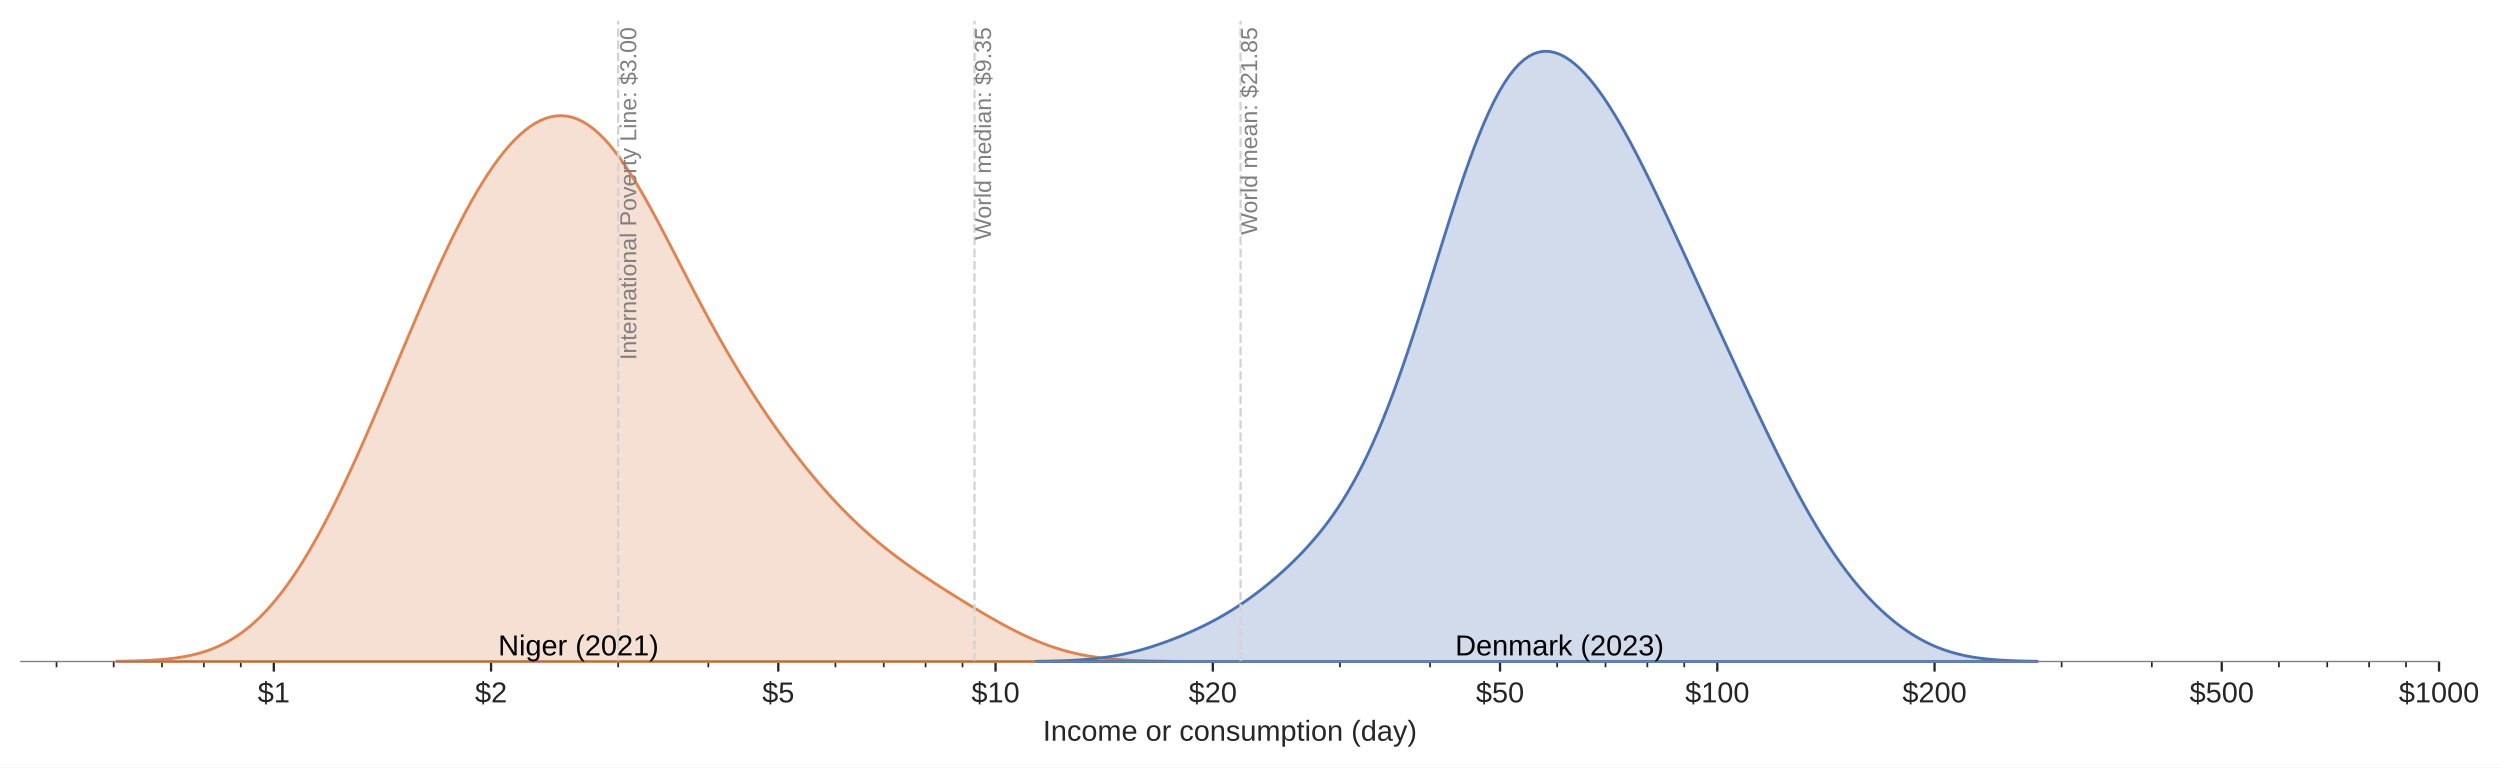
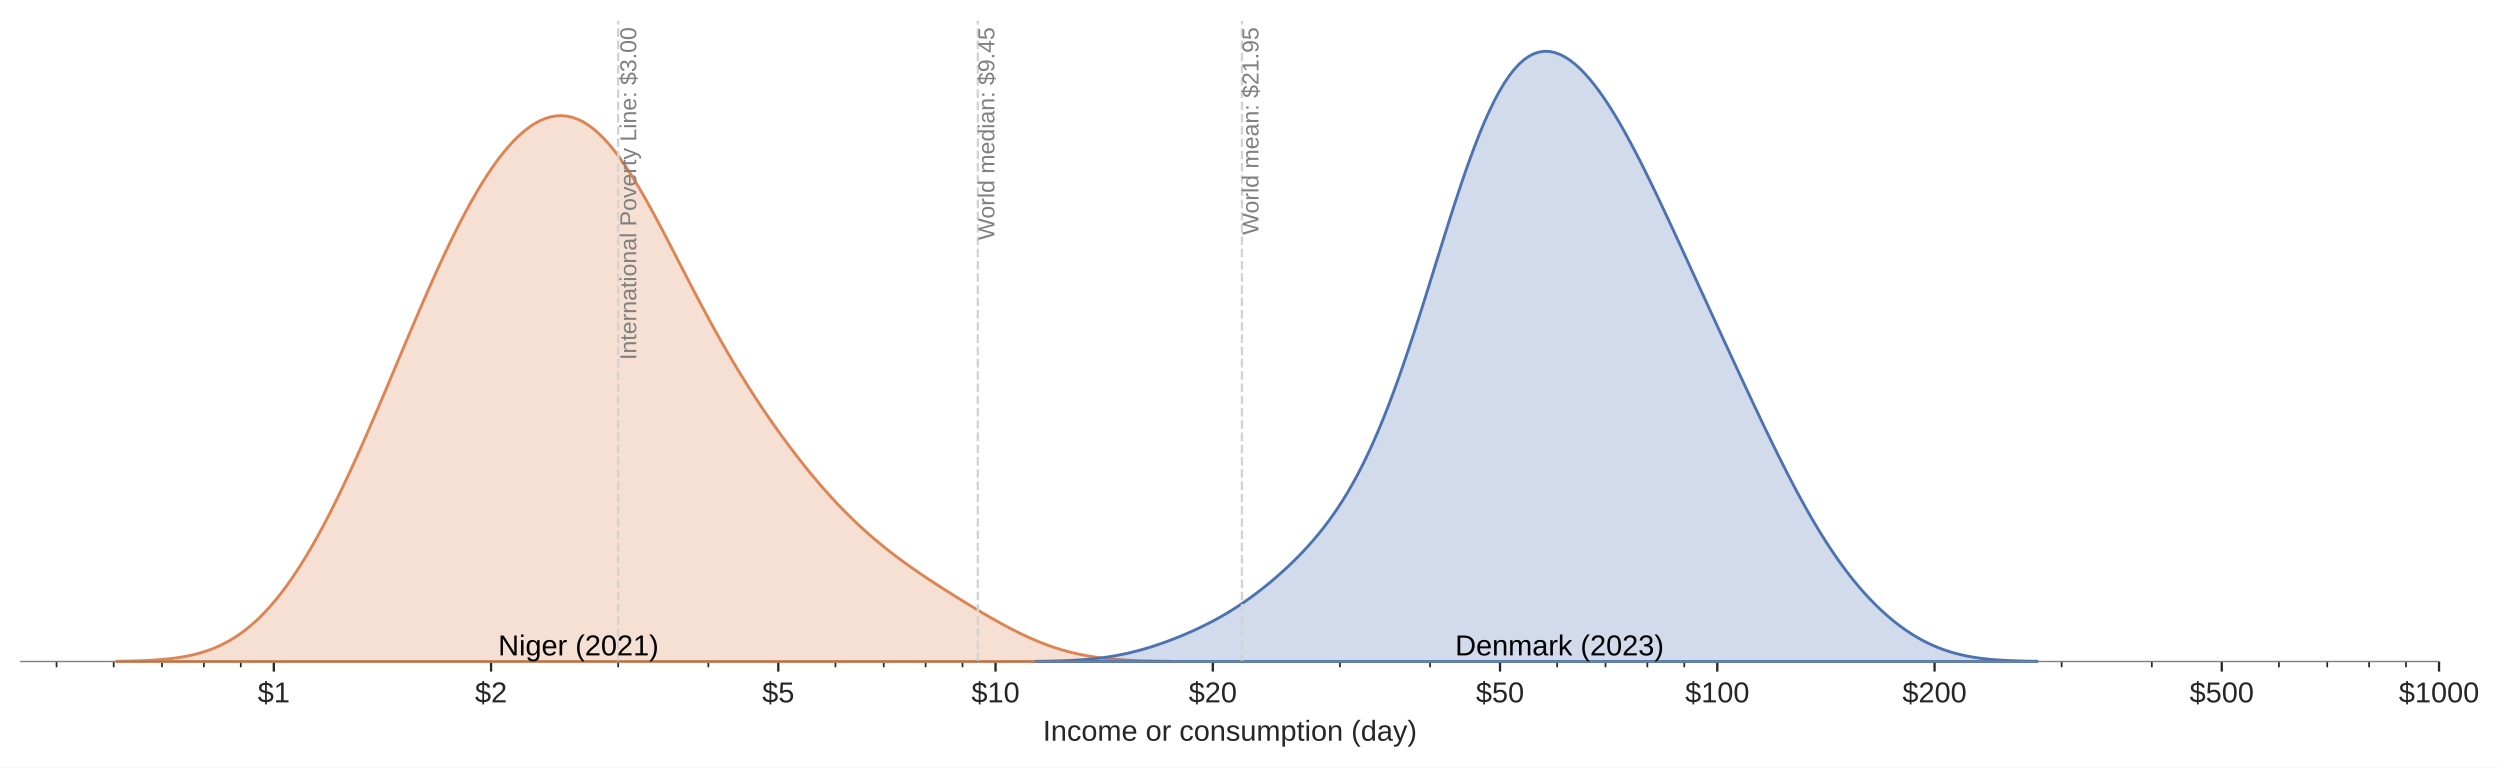
<svg xmlns="http://www.w3.org/2000/svg" xmlns:xlink="http://www.w3.org/1999/xlink" width="865.302pt" height="265.69pt" viewBox="0 0 865.302 265.69" version="1.1">
  <defs>
    <style type="text/css">*{stroke-linejoin: round; stroke-linecap: butt}</style>
  </defs>
  <g id="figure_1">
    <g id="patch_1">
      <path d="M 0 265.69  L 865.302 265.69  L 865.302 0  L 0 0  z " style="fill: #ffffff" />
    </g>
    <g id="axes_1">
      <g id="patch_2">
        <path d="M 7.2 228.96  L 844.2 228.96  L 844.2 7.2  L 7.2 7.2  z " style="fill: #ffffff" />
      </g>
      <g id="matplotlib.axis_1">
        <g id="xtick_1">
          <g id="line2d_1">
            <defs>
-               <path id="md31df41714" d="M 0 0  L 0 3.5  " style="stroke: #262626; stroke-width: 0.8" />
+               <path id="md722154ba5" d="M 0 0  L 0 3.5  " style="stroke: #262626; stroke-width: 0.8" />
            </defs>
            <g>
-               <use xlink:href="#md31df41714" x="94.771" y="228.96" style="fill: #262626; stroke: #262626; stroke-width: 0.8" />
+               <use xlink:href="#md722154ba5" x="94.771" y="228.96" style="fill: #262626; stroke: #262626; stroke-width: 0.8" />
            </g>
          </g>
          <g id="text_1">
            <text style="font-size: 10px; font-family: 'Arial', 'DejaVu Sans', 'Liberation Sans', 'Bitstream Vera Sans', sans-serif; text-anchor: middle; fill: #262626" x="94.771" y="243.118" transform="rotate(-0 94.77072 243.1178)">$1</text>
          </g>
        </g>
        <g id="xtick_2">
          <g id="line2d_2">
            <g>
-               <use xlink:href="#md31df41714" x="169.971" y="228.96" style="fill: #262626; stroke: #262626; stroke-width: 0.8" />
+               <use xlink:href="#md722154ba5" x="169.971" y="228.96" style="fill: #262626; stroke: #262626; stroke-width: 0.8" />
            </g>
          </g>
          <g id="text_2">
            <text style="font-size: 10px; font-family: 'Arial', 'DejaVu Sans', 'Liberation Sans', 'Bitstream Vera Sans', sans-serif; text-anchor: middle; fill: #262626" x="169.971" y="243.118" transform="rotate(-0 169.971 243.1178)">$2</text>
          </g>
        </g>
        <g id="xtick_3">
          <g id="line2d_3">
            <g>
-               <use xlink:href="#md31df41714" x="269.38" y="228.96" style="fill: #262626; stroke: #262626; stroke-width: 0.8" />
+               <use xlink:href="#md722154ba5" x="269.38" y="228.96" style="fill: #262626; stroke: #262626; stroke-width: 0.8" />
            </g>
          </g>
          <g id="text_3">
            <text style="font-size: 10px; font-family: 'Arial', 'DejaVu Sans', 'Liberation Sans', 'Bitstream Vera Sans', sans-serif; text-anchor: middle; fill: #262626" x="269.38" y="243.118" transform="rotate(-0 269.3802 243.1178)">$5</text>
          </g>
        </g>
        <g id="xtick_4">
          <g id="line2d_4">
            <g>
-               <use xlink:href="#md31df41714" x="344.58" y="228.96" style="fill: #262626; stroke: #262626; stroke-width: 0.8" />
+               <use xlink:href="#md722154ba5" x="344.58" y="228.96" style="fill: #262626; stroke: #262626; stroke-width: 0.8" />
            </g>
          </g>
          <g id="text_4">
            <text style="font-size: 10px; font-family: 'Arial', 'DejaVu Sans', 'Liberation Sans', 'Bitstream Vera Sans', sans-serif; text-anchor: middle; fill: #262626" x="344.58" y="243.118" transform="rotate(-0 344.5805 243.1178)">$10</text>
          </g>
        </g>
        <g id="xtick_5">
          <g id="line2d_5">
            <g>
-               <use xlink:href="#md31df41714" x="419.781" y="228.96" style="fill: #262626; stroke: #262626; stroke-width: 0.8" />
+               <use xlink:href="#md722154ba5" x="419.781" y="228.96" style="fill: #262626; stroke: #262626; stroke-width: 0.8" />
            </g>
          </g>
          <g id="text_5">
            <text style="font-size: 10px; font-family: 'Arial', 'DejaVu Sans', 'Liberation Sans', 'Bitstream Vera Sans', sans-serif; text-anchor: middle; fill: #262626" x="419.781" y="243.118" transform="rotate(-0 419.7807 243.1178)">$20</text>
          </g>
        </g>
        <g id="xtick_6">
          <g id="line2d_6">
            <g>
-               <use xlink:href="#md31df41714" x="519.19" y="228.96" style="fill: #262626; stroke: #262626; stroke-width: 0.8" />
+               <use xlink:href="#md722154ba5" x="519.19" y="228.96" style="fill: #262626; stroke: #262626; stroke-width: 0.8" />
            </g>
          </g>
          <g id="text_6">
            <text style="font-size: 10px; font-family: 'Arial', 'DejaVu Sans', 'Liberation Sans', 'Bitstream Vera Sans', sans-serif; text-anchor: middle; fill: #262626" x="519.19" y="243.118" transform="rotate(-0 519.19 243.1178)">$50</text>
          </g>
        </g>
        <g id="xtick_7">
          <g id="line2d_7">
            <g>
-               <use xlink:href="#md31df41714" x="594.39" y="228.96" style="fill: #262626; stroke: #262626; stroke-width: 0.8" />
+               <use xlink:href="#md722154ba5" x="594.39" y="228.96" style="fill: #262626; stroke: #262626; stroke-width: 0.8" />
            </g>
          </g>
          <g id="text_7">
            <text style="font-size: 10px; font-family: 'Arial', 'DejaVu Sans', 'Liberation Sans', 'Bitstream Vera Sans', sans-serif; text-anchor: middle; fill: #262626" x="594.39" y="243.118" transform="rotate(-0 594.3902 243.1178)">$100</text>
          </g>
        </g>
        <g id="xtick_8">
          <g id="line2d_8">
            <g>
-               <use xlink:href="#md31df41714" x="669.59" y="228.96" style="fill: #262626; stroke: #262626; stroke-width: 0.8" />
+               <use xlink:href="#md722154ba5" x="669.59" y="228.96" style="fill: #262626; stroke: #262626; stroke-width: 0.8" />
            </g>
          </g>
          <g id="text_8">
            <text style="font-size: 10px; font-family: 'Arial', 'DejaVu Sans', 'Liberation Sans', 'Bitstream Vera Sans', sans-serif; text-anchor: middle; fill: #262626" x="669.59" y="243.118" transform="rotate(-0 669.5905 243.1178)">$200</text>
          </g>
        </g>
        <g id="xtick_9">
          <g id="line2d_9">
            <g>
-               <use xlink:href="#md31df41714" x="769" y="228.96" style="fill: #262626; stroke: #262626; stroke-width: 0.8" />
+               <use xlink:href="#md722154ba5" x="769" y="228.96" style="fill: #262626; stroke: #262626; stroke-width: 0.8" />
            </g>
          </g>
          <g id="text_9">
            <text style="font-size: 10px; font-family: 'Arial', 'DejaVu Sans', 'Liberation Sans', 'Bitstream Vera Sans', sans-serif; text-anchor: middle; fill: #262626" x="769" y="243.118" transform="rotate(-0 768.9998 243.1178)">$500</text>
          </g>
        </g>
        <g id="xtick_10">
          <g id="line2d_10">
            <g>
-               <use xlink:href="#md31df41714" x="844.2" y="228.96" style="fill: #262626; stroke: #262626; stroke-width: 0.8" />
+               <use xlink:href="#md722154ba5" x="844.2" y="228.96" style="fill: #262626; stroke: #262626; stroke-width: 0.8" />
            </g>
          </g>
          <g id="text_10">
            <text style="font-size: 10px; font-family: 'Arial', 'DejaVu Sans', 'Liberation Sans', 'Bitstream Vera Sans', sans-serif; text-anchor: middle; fill: #262626" x="844.2" y="243.118" transform="rotate(-0 844.2 243.1178)">$1000</text>
          </g>
        </g>
        <g id="xtick_11">
          <g id="line2d_11">
            <defs>
-               <path id="mc5940d73fc" d="M 0 0  L 0 2  " style="stroke: #262626; stroke-width: 0.6" />
+               <path id="m0ecc6357b8" d="M 0 0  L 0 2  " style="stroke: #262626; stroke-width: 0.6" />
            </defs>
            <g>
-               <use xlink:href="#mc5940d73fc" x="19.57" y="228.96" style="fill: #262626; stroke: #262626; stroke-width: 0.6" />
+               <use xlink:href="#m0ecc6357b8" x="19.57" y="228.96" style="fill: #262626; stroke: #262626; stroke-width: 0.6" />
            </g>
          </g>
        </g>
        <g id="xtick_12">
          <g id="line2d_12">
            <g>
-               <use xlink:href="#mc5940d73fc" x="39.351" y="228.96" style="fill: #262626; stroke: #262626; stroke-width: 0.6" />
+               <use xlink:href="#m0ecc6357b8" x="39.351" y="228.96" style="fill: #262626; stroke: #262626; stroke-width: 0.6" />
            </g>
          </g>
        </g>
        <g id="xtick_13">
          <g id="line2d_13">
            <g>
-               <use xlink:href="#mc5940d73fc" x="56.075" y="228.96" style="fill: #262626; stroke: #262626; stroke-width: 0.6" />
+               <use xlink:href="#m0ecc6357b8" x="56.075" y="228.96" style="fill: #262626; stroke: #262626; stroke-width: 0.6" />
            </g>
          </g>
        </g>
        <g id="xtick_14">
          <g id="line2d_14">
            <g>
-               <use xlink:href="#mc5940d73fc" x="70.562" y="228.96" style="fill: #262626; stroke: #262626; stroke-width: 0.6" />
+               <use xlink:href="#m0ecc6357b8" x="70.562" y="228.96" style="fill: #262626; stroke: #262626; stroke-width: 0.6" />
            </g>
          </g>
        </g>
        <g id="xtick_15">
          <g id="line2d_15">
            <g>
-               <use xlink:href="#mc5940d73fc" x="83.34" y="228.96" style="fill: #262626; stroke: #262626; stroke-width: 0.6" />
+               <use xlink:href="#m0ecc6357b8" x="83.34" y="228.96" style="fill: #262626; stroke: #262626; stroke-width: 0.6" />
            </g>
          </g>
        </g>
        <g id="xtick_16">
          <g id="line2d_16">
            <g>
-               <use xlink:href="#mc5940d73fc" x="213.96" y="228.96" style="fill: #262626; stroke: #262626; stroke-width: 0.6" />
+               <use xlink:href="#m0ecc6357b8" x="213.96" y="228.96" style="fill: #262626; stroke: #262626; stroke-width: 0.6" />
            </g>
          </g>
        </g>
        <g id="xtick_17">
          <g id="line2d_17">
            <g>
-               <use xlink:href="#mc5940d73fc" x="245.171" y="228.96" style="fill: #262626; stroke: #262626; stroke-width: 0.6" />
+               <use xlink:href="#m0ecc6357b8" x="245.171" y="228.96" style="fill: #262626; stroke: #262626; stroke-width: 0.6" />
            </g>
          </g>
        </g>
        <g id="xtick_18">
          <g id="line2d_18">
            <g>
-               <use xlink:href="#mc5940d73fc" x="289.16" y="228.96" style="fill: #262626; stroke: #262626; stroke-width: 0.6" />
+               <use xlink:href="#m0ecc6357b8" x="289.16" y="228.96" style="fill: #262626; stroke: #262626; stroke-width: 0.6" />
            </g>
          </g>
        </g>
        <g id="xtick_19">
          <g id="line2d_19">
            <g>
-               <use xlink:href="#mc5940d73fc" x="305.884" y="228.96" style="fill: #262626; stroke: #262626; stroke-width: 0.6" />
+               <use xlink:href="#m0ecc6357b8" x="305.884" y="228.96" style="fill: #262626; stroke: #262626; stroke-width: 0.6" />
            </g>
          </g>
        </g>
        <g id="xtick_20">
          <g id="line2d_20">
            <g>
-               <use xlink:href="#mc5940d73fc" x="320.371" y="228.96" style="fill: #262626; stroke: #262626; stroke-width: 0.6" />
+               <use xlink:href="#m0ecc6357b8" x="320.371" y="228.96" style="fill: #262626; stroke: #262626; stroke-width: 0.6" />
            </g>
          </g>
        </g>
        <g id="xtick_21">
          <g id="line2d_21">
            <g>
-               <use xlink:href="#mc5940d73fc" x="333.15" y="228.96" style="fill: #262626; stroke: #262626; stroke-width: 0.6" />
+               <use xlink:href="#m0ecc6357b8" x="333.15" y="228.96" style="fill: #262626; stroke: #262626; stroke-width: 0.6" />
            </g>
          </g>
        </g>
        <g id="xtick_22">
          <g id="line2d_22">
            <g>
-               <use xlink:href="#mc5940d73fc" x="463.77" y="228.96" style="fill: #262626; stroke: #262626; stroke-width: 0.6" />
+               <use xlink:href="#m0ecc6357b8" x="463.77" y="228.96" style="fill: #262626; stroke: #262626; stroke-width: 0.6" />
            </g>
          </g>
        </g>
        <g id="xtick_23">
          <g id="line2d_23">
            <g>
-               <use xlink:href="#mc5940d73fc" x="494.981" y="228.96" style="fill: #262626; stroke: #262626; stroke-width: 0.6" />
+               <use xlink:href="#m0ecc6357b8" x="494.981" y="228.96" style="fill: #262626; stroke: #262626; stroke-width: 0.6" />
            </g>
          </g>
        </g>
        <g id="xtick_24">
          <g id="line2d_24">
            <g>
-               <use xlink:href="#mc5940d73fc" x="538.97" y="228.96" style="fill: #262626; stroke: #262626; stroke-width: 0.6" />
+               <use xlink:href="#m0ecc6357b8" x="538.97" y="228.96" style="fill: #262626; stroke: #262626; stroke-width: 0.6" />
            </g>
          </g>
        </g>
        <g id="xtick_25">
          <g id="line2d_25">
            <g>
-               <use xlink:href="#mc5940d73fc" x="555.694" y="228.96" style="fill: #262626; stroke: #262626; stroke-width: 0.6" />
+               <use xlink:href="#m0ecc6357b8" x="555.694" y="228.96" style="fill: #262626; stroke: #262626; stroke-width: 0.6" />
            </g>
          </g>
        </g>
        <g id="xtick_26">
          <g id="line2d_26">
            <g>
-               <use xlink:href="#mc5940d73fc" x="570.181" y="228.96" style="fill: #262626; stroke: #262626; stroke-width: 0.6" />
+               <use xlink:href="#m0ecc6357b8" x="570.181" y="228.96" style="fill: #262626; stroke: #262626; stroke-width: 0.6" />
            </g>
          </g>
        </g>
        <g id="xtick_27">
          <g id="line2d_27">
            <g>
-               <use xlink:href="#mc5940d73fc" x="582.96" y="228.96" style="fill: #262626; stroke: #262626; stroke-width: 0.6" />
+               <use xlink:href="#m0ecc6357b8" x="582.96" y="228.96" style="fill: #262626; stroke: #262626; stroke-width: 0.6" />
            </g>
          </g>
        </g>
        <g id="xtick_28">
          <g id="line2d_28">
            <g>
-               <use xlink:href="#mc5940d73fc" x="713.58" y="228.96" style="fill: #262626; stroke: #262626; stroke-width: 0.6" />
+               <use xlink:href="#m0ecc6357b8" x="713.58" y="228.96" style="fill: #262626; stroke: #262626; stroke-width: 0.6" />
            </g>
          </g>
        </g>
        <g id="xtick_29">
          <g id="line2d_29">
            <g>
-               <use xlink:href="#mc5940d73fc" x="744.791" y="228.96" style="fill: #262626; stroke: #262626; stroke-width: 0.6" />
+               <use xlink:href="#m0ecc6357b8" x="744.791" y="228.96" style="fill: #262626; stroke: #262626; stroke-width: 0.6" />
            </g>
          </g>
        </g>
        <g id="xtick_30">
          <g id="line2d_30">
            <g>
-               <use xlink:href="#mc5940d73fc" x="788.78" y="228.96" style="fill: #262626; stroke: #262626; stroke-width: 0.6" />
+               <use xlink:href="#m0ecc6357b8" x="788.78" y="228.96" style="fill: #262626; stroke: #262626; stroke-width: 0.6" />
            </g>
          </g>
        </g>
        <g id="xtick_31">
          <g id="line2d_31">
            <g>
-               <use xlink:href="#mc5940d73fc" x="805.504" y="228.96" style="fill: #262626; stroke: #262626; stroke-width: 0.6" />
+               <use xlink:href="#m0ecc6357b8" x="805.504" y="228.96" style="fill: #262626; stroke: #262626; stroke-width: 0.6" />
            </g>
          </g>
        </g>
        <g id="xtick_32">
          <g id="line2d_32">
            <g>
-               <use xlink:href="#mc5940d73fc" x="819.991" y="228.96" style="fill: #262626; stroke: #262626; stroke-width: 0.6" />
+               <use xlink:href="#m0ecc6357b8" x="819.991" y="228.96" style="fill: #262626; stroke: #262626; stroke-width: 0.6" />
            </g>
          </g>
        </g>
        <g id="xtick_33">
          <g id="line2d_33">
            <g>
-               <use xlink:href="#mc5940d73fc" x="832.769" y="228.96" style="fill: #262626; stroke: #262626; stroke-width: 0.6" />
+               <use xlink:href="#m0ecc6357b8" x="832.769" y="228.96" style="fill: #262626; stroke: #262626; stroke-width: 0.6" />
            </g>
          </g>
        </g>
        <g id="text_11">
          <text style="font-size: 10px; font-family: 'Arial', 'DejaVu Sans', 'Liberation Sans', 'Bitstream Vera Sans', sans-serif; text-anchor: middle; fill: #262626" x="425.7" y="256.385" transform="rotate(-0 425.7 256.385)">Income or consumption (day)</text>
        </g>
      </g>
      <g id="matplotlib.axis_2" />
      <g id="FillBetweenPolyCollection_1">
        <defs>
-           <path id="mda708edd4e" d="M 40.436 -36.812  L 40.436 -36.73  L 42.27 -36.73  L 44.103 -36.73  L 45.936 -36.73  L 47.77 -36.73  L 49.603 -36.73  L 51.437 -36.73  L 53.27 -36.73  L 55.104 -36.73  L 56.937 -36.73  L 58.771 -36.73  L 60.604 -36.73  L 62.438 -36.73  L 64.271 -36.73  L 66.105 -36.73  L 67.938 -36.73  L 69.772 -36.73  L 71.605 -36.73  L 73.439 -36.73  L 75.272 -36.73  L 77.105 -36.73  L 78.939 -36.73  L 80.772 -36.73  L 82.606 -36.73  L 84.439 -36.73  L 86.273 -36.73  L 88.106 -36.73  L 89.94 -36.73  L 91.773 -36.73  L 93.607 -36.73  L 95.44 -36.73  L 97.274 -36.73  L 99.107 -36.73  L 100.941 -36.73  L 102.774 -36.73  L 104.608 -36.73  L 106.441 -36.73  L 108.275 -36.73  L 110.108 -36.73  L 111.941 -36.73  L 113.775 -36.73  L 115.608 -36.73  L 117.442 -36.73  L 119.275 -36.73  L 121.109 -36.73  L 122.942 -36.73  L 124.776 -36.73  L 126.609 -36.73  L 128.443 -36.73  L 130.276 -36.73  L 132.11 -36.73  L 133.943 -36.73  L 135.777 -36.73  L 137.61 -36.73  L 139.444 -36.73  L 141.277 -36.73  L 143.111 -36.73  L 144.944 -36.73  L 146.777 -36.73  L 148.611 -36.73  L 150.444 -36.73  L 152.278 -36.73  L 154.111 -36.73  L 155.945 -36.73  L 157.778 -36.73  L 159.612 -36.73  L 161.445 -36.73  L 163.279 -36.73  L 165.112 -36.73  L 166.946 -36.73  L 168.779 -36.73  L 170.613 -36.73  L 172.446 -36.73  L 174.28 -36.73  L 176.113 -36.73  L 177.947 -36.73  L 179.78 -36.73  L 181.613 -36.73  L 183.447 -36.73  L 185.28 -36.73  L 187.114 -36.73  L 188.947 -36.73  L 190.781 -36.73  L 192.614 -36.73  L 194.448 -36.73  L 196.281 -36.73  L 198.115 -36.73  L 199.948 -36.73  L 201.782 -36.73  L 203.615 -36.73  L 205.449 -36.73  L 207.282 -36.73  L 209.116 -36.73  L 210.949 -36.73  L 212.783 -36.73  L 214.616 -36.73  L 216.449 -36.73  L 218.283 -36.73  L 220.116 -36.73  L 221.95 -36.73  L 223.783 -36.73  L 225.617 -36.73  L 227.45 -36.73  L 229.284 -36.73  L 231.117 -36.73  L 232.951 -36.73  L 234.784 -36.73  L 236.618 -36.73  L 238.451 -36.73  L 240.285 -36.73  L 242.118 -36.73  L 243.952 -36.73  L 245.785 -36.73  L 247.619 -36.73  L 249.452 -36.73  L 251.285 -36.73  L 253.119 -36.73  L 254.952 -36.73  L 256.786 -36.73  L 258.619 -36.73  L 260.453 -36.73  L 262.286 -36.73  L 264.12 -36.73  L 265.953 -36.73  L 267.787 -36.73  L 269.62 -36.73  L 271.454 -36.73  L 273.287 -36.73  L 275.121 -36.73  L 276.954 -36.73  L 278.788 -36.73  L 280.621 -36.73  L 282.454 -36.73  L 284.288 -36.73  L 286.121 -36.73  L 287.955 -36.73  L 289.788 -36.73  L 291.622 -36.73  L 293.455 -36.73  L 295.289 -36.73  L 297.122 -36.73  L 298.956 -36.73  L 300.789 -36.73  L 302.623 -36.73  L 304.456 -36.73  L 306.29 -36.73  L 308.123 -36.73  L 309.957 -36.73  L 311.79 -36.73  L 313.624 -36.73  L 315.457 -36.73  L 317.29 -36.73  L 319.124 -36.73  L 320.957 -36.73  L 322.791 -36.73  L 324.624 -36.73  L 326.458 -36.73  L 328.291 -36.73  L 330.125 -36.73  L 331.958 -36.73  L 333.792 -36.73  L 335.625 -36.73  L 337.459 -36.73  L 339.292 -36.73  L 341.126 -36.73  L 342.959 -36.73  L 344.793 -36.73  L 346.626 -36.73  L 348.46 -36.73  L 350.293 -36.73  L 352.126 -36.73  L 353.96 -36.73  L 355.793 -36.73  L 357.627 -36.73  L 359.46 -36.73  L 361.294 -36.73  L 363.127 -36.73  L 364.961 -36.73  L 366.794 -36.73  L 368.628 -36.73  L 370.461 -36.73  L 372.295 -36.73  L 374.128 -36.73  L 375.962 -36.73  L 377.795 -36.73  L 379.629 -36.73  L 381.462 -36.73  L 383.296 -36.73  L 385.129 -36.73  L 386.962 -36.73  L 388.796 -36.73  L 390.629 -36.73  L 392.463 -36.73  L 394.296 -36.73  L 396.13 -36.73  L 397.963 -36.73  L 399.797 -36.73  L 401.63 -36.73  L 403.464 -36.73  L 405.297 -36.73  L 405.297 -36.794  L 405.297 -36.794  L 403.464 -36.814  L 401.63 -36.839  L 399.797 -36.871  L 397.963 -36.911  L 396.13 -36.96  L 394.296 -37.02  L 392.463 -37.094  L 390.629 -37.183  L 388.796 -37.291  L 386.962 -37.419  L 385.129 -37.57  L 383.296 -37.747  L 381.462 -37.954  L 379.629 -38.192  L 377.795 -38.466  L 375.962 -38.778  L 374.128 -39.13  L 372.295 -39.525  L 370.461 -39.964  L 368.628 -40.451  L 366.794 -40.985  L 364.961 -41.567  L 363.127 -42.198  L 361.294 -42.877  L 359.46 -43.603  L 357.627 -44.375  L 355.793 -45.191  L 353.96 -46.047  L 352.126 -46.942  L 350.293 -47.873  L 348.46 -48.836  L 346.626 -49.828  L 344.793 -50.845  L 342.959 -51.886  L 341.126 -52.946  L 339.292 -54.024  L 337.459 -55.117  L 335.625 -56.224  L 333.792 -57.343  L 331.958 -58.473  L 330.125 -59.615  L 328.291 -60.768  L 326.458 -61.933  L 324.624 -63.111  L 322.791 -64.305  L 320.957 -65.515  L 319.124 -66.745  L 317.29 -67.997  L 315.457 -69.273  L 313.624 -70.577  L 311.79 -71.911  L 309.957 -73.28  L 308.123 -74.686  L 306.29 -76.131  L 304.456 -77.621  L 302.623 -79.156  L 300.789 -80.739  L 298.956 -82.374  L 297.122 -84.061  L 295.289 -85.804  L 293.455 -87.601  L 291.622 -89.456  L 289.788 -91.368  L 287.955 -93.337  L 286.121 -95.364  L 284.288 -97.448  L 282.454 -99.589  L 280.621 -101.785  L 278.788 -104.037  L 276.954 -106.343  L 275.121 -108.704  L 273.287 -111.119  L 271.454 -113.589  L 269.62 -116.113  L 267.787 -118.693  L 265.953 -121.329  L 264.12 -124.023  L 262.286 -126.776  L 260.453 -129.591  L 258.619 -132.468  L 256.786 -135.41  L 254.952 -138.418  L 253.119 -141.492  L 251.285 -144.633  L 249.452 -147.84  L 247.619 -151.112  L 245.785 -154.445  L 243.952 -157.835  L 242.118 -161.277  L 240.285 -164.763  L 238.451 -168.285  L 236.618 -171.832  L 234.784 -175.392  L 232.951 -178.952  L 231.117 -182.497  L 229.284 -186.011  L 227.45 -189.477  L 225.617 -192.877  L 223.783 -196.194  L 221.95 -199.409  L 220.116 -202.504  L 218.283 -205.461  L 216.449 -208.264  L 214.616 -210.896  L 212.783 -213.344  L 210.949 -215.594  L 209.116 -217.634  L 207.282 -219.456  L 205.449 -221.051  L 203.615 -222.414  L 201.782 -223.54  L 199.948 -224.427  L 198.115 -225.074  L 196.281 -225.481  L 194.448 -225.65  L 192.614 -225.584  L 190.781 -225.287  L 188.947 -224.761  L 187.114 -224.013  L 185.28 -223.046  L 183.447 -221.865  L 181.613 -220.475  L 179.78 -218.882  L 177.947 -217.09  L 176.113 -215.104  L 174.28 -212.93  L 172.446 -210.572  L 170.613 -208.036  L 168.779 -205.328  L 166.946 -202.452  L 165.112 -199.417  L 163.279 -196.228  L 161.445 -192.893  L 159.612 -189.419  L 157.778 -185.815  L 155.945 -182.09  L 154.111 -178.254  L 152.278 -174.316  L 150.444 -170.287  L 148.611 -166.177  L 146.777 -161.997  L 144.944 -157.759  L 143.111 -153.474  L 141.277 -149.154  L 139.444 -144.809  L 137.61 -140.452  L 135.777 -136.093  L 133.943 -131.743  L 132.11 -127.413  L 130.276 -123.113  L 128.443 -118.854  L 126.609 -114.644  L 124.776 -110.494  L 122.942 -106.412  L 121.109 -102.406  L 119.275 -98.485  L 117.442 -94.657  L 115.608 -90.928  L 113.775 -87.305  L 111.941 -83.795  L 110.108 -80.404  L 108.275 -77.136  L 106.441 -73.997  L 104.608 -70.991  L 102.774 -68.121  L 100.941 -65.391  L 99.107 -62.803  L 97.274 -60.359  L 95.44 -58.06  L 93.607 -55.906  L 91.773 -53.897  L 89.94 -52.031  L 88.106 -50.307  L 86.273 -48.72  L 84.439 -47.268  L 82.606 -45.946  L 80.772 -44.748  L 78.939 -43.67  L 77.105 -42.705  L 75.272 -41.846  L 73.439 -41.085  L 71.605 -40.417  L 69.772 -39.833  L 67.938 -39.326  L 66.105 -38.888  L 64.271 -38.514  L 62.438 -38.195  L 60.604 -37.925  L 58.771 -37.699  L 56.937 -37.511  L 55.104 -37.355  L 53.27 -37.227  L 51.437 -37.122  L 49.603 -37.037  L 47.77 -36.969  L 45.936 -36.915  L 44.103 -36.872  L 42.27 -36.838  L 40.436 -36.812  z " style="stroke: #dd8452" />
+           <path id="m37d9b2e79d" d="M 40.436 -36.812  L 40.436 -36.73  L 42.27 -36.73  L 44.103 -36.73  L 45.936 -36.73  L 47.77 -36.73  L 49.603 -36.73  L 51.437 -36.73  L 53.27 -36.73  L 55.104 -36.73  L 56.937 -36.73  L 58.771 -36.73  L 60.604 -36.73  L 62.438 -36.73  L 64.271 -36.73  L 66.105 -36.73  L 67.938 -36.73  L 69.772 -36.73  L 71.605 -36.73  L 73.439 -36.73  L 75.272 -36.73  L 77.105 -36.73  L 78.939 -36.73  L 80.772 -36.73  L 82.606 -36.73  L 84.439 -36.73  L 86.273 -36.73  L 88.106 -36.73  L 89.94 -36.73  L 91.773 -36.73  L 93.607 -36.73  L 95.44 -36.73  L 97.274 -36.73  L 99.107 -36.73  L 100.941 -36.73  L 102.774 -36.73  L 104.608 -36.73  L 106.441 -36.73  L 108.275 -36.73  L 110.108 -36.73  L 111.941 -36.73  L 113.775 -36.73  L 115.608 -36.73  L 117.442 -36.73  L 119.275 -36.73  L 121.109 -36.73  L 122.942 -36.73  L 124.776 -36.73  L 126.609 -36.73  L 128.443 -36.73  L 130.276 -36.73  L 132.11 -36.73  L 133.943 -36.73  L 135.777 -36.73  L 137.61 -36.73  L 139.444 -36.73  L 141.277 -36.73  L 143.111 -36.73  L 144.944 -36.73  L 146.777 -36.73  L 148.611 -36.73  L 150.444 -36.73  L 152.278 -36.73  L 154.111 -36.73  L 155.945 -36.73  L 157.778 -36.73  L 159.612 -36.73  L 161.445 -36.73  L 163.279 -36.73  L 165.112 -36.73  L 166.946 -36.73  L 168.779 -36.73  L 170.613 -36.73  L 172.446 -36.73  L 174.28 -36.73  L 176.113 -36.73  L 177.947 -36.73  L 179.78 -36.73  L 181.613 -36.73  L 183.447 -36.73  L 185.28 -36.73  L 187.114 -36.73  L 188.947 -36.73  L 190.781 -36.73  L 192.614 -36.73  L 194.448 -36.73  L 196.281 -36.73  L 198.115 -36.73  L 199.948 -36.73  L 201.782 -36.73  L 203.615 -36.73  L 205.449 -36.73  L 207.282 -36.73  L 209.116 -36.73  L 210.949 -36.73  L 212.783 -36.73  L 214.616 -36.73  L 216.449 -36.73  L 218.283 -36.73  L 220.116 -36.73  L 221.95 -36.73  L 223.783 -36.73  L 225.617 -36.73  L 227.45 -36.73  L 229.284 -36.73  L 231.117 -36.73  L 232.951 -36.73  L 234.784 -36.73  L 236.618 -36.73  L 238.451 -36.73  L 240.285 -36.73  L 242.118 -36.73  L 243.952 -36.73  L 245.785 -36.73  L 247.619 -36.73  L 249.452 -36.73  L 251.285 -36.73  L 253.119 -36.73  L 254.952 -36.73  L 256.786 -36.73  L 258.619 -36.73  L 260.453 -36.73  L 262.286 -36.73  L 264.12 -36.73  L 265.953 -36.73  L 267.787 -36.73  L 269.62 -36.73  L 271.454 -36.73  L 273.287 -36.73  L 275.121 -36.73  L 276.954 -36.73  L 278.788 -36.73  L 280.621 -36.73  L 282.454 -36.73  L 284.288 -36.73  L 286.121 -36.73  L 287.955 -36.73  L 289.788 -36.73  L 291.622 -36.73  L 293.455 -36.73  L 295.289 -36.73  L 297.122 -36.73  L 298.956 -36.73  L 300.789 -36.73  L 302.623 -36.73  L 304.456 -36.73  L 306.29 -36.73  L 308.123 -36.73  L 309.957 -36.73  L 311.79 -36.73  L 313.624 -36.73  L 315.457 -36.73  L 317.29 -36.73  L 319.124 -36.73  L 320.957 -36.73  L 322.791 -36.73  L 324.624 -36.73  L 326.458 -36.73  L 328.291 -36.73  L 330.125 -36.73  L 331.958 -36.73  L 333.792 -36.73  L 335.625 -36.73  L 337.459 -36.73  L 339.292 -36.73  L 341.126 -36.73  L 342.959 -36.73  L 344.793 -36.73  L 346.626 -36.73  L 348.46 -36.73  L 350.293 -36.73  L 352.126 -36.73  L 353.96 -36.73  L 355.793 -36.73  L 357.627 -36.73  L 359.46 -36.73  L 361.294 -36.73  L 363.127 -36.73  L 364.961 -36.73  L 366.794 -36.73  L 368.628 -36.73  L 370.461 -36.73  L 372.295 -36.73  L 374.128 -36.73  L 375.962 -36.73  L 377.795 -36.73  L 379.629 -36.73  L 381.462 -36.73  L 383.296 -36.73  L 385.129 -36.73  L 386.962 -36.73  L 388.796 -36.73  L 390.629 -36.73  L 392.463 -36.73  L 394.296 -36.73  L 396.13 -36.73  L 397.963 -36.73  L 399.797 -36.73  L 401.63 -36.73  L 403.464 -36.73  L 405.297 -36.73  L 405.297 -36.794  L 405.297 -36.794  L 403.464 -36.814  L 401.63 -36.839  L 399.797 -36.871  L 397.963 -36.911  L 396.13 -36.96  L 394.296 -37.02  L 392.463 -37.094  L 390.629 -37.183  L 388.796 -37.291  L 386.962 -37.419  L 385.129 -37.57  L 383.296 -37.747  L 381.462 -37.954  L 379.629 -38.192  L 377.795 -38.466  L 375.962 -38.778  L 374.128 -39.13  L 372.295 -39.525  L 370.461 -39.964  L 368.628 -40.451  L 366.794 -40.985  L 364.961 -41.567  L 363.127 -42.198  L 361.294 -42.877  L 359.46 -43.603  L 357.627 -44.375  L 355.793 -45.191  L 353.96 -46.047  L 352.126 -46.942  L 350.293 -47.873  L 348.46 -48.836  L 346.626 -49.828  L 344.793 -50.845  L 342.959 -51.886  L 341.126 -52.946  L 339.292 -54.024  L 337.459 -55.117  L 335.625 -56.224  L 333.792 -57.343  L 331.958 -58.473  L 330.125 -59.615  L 328.291 -60.768  L 326.458 -61.933  L 324.624 -63.111  L 322.791 -64.305  L 320.957 -65.515  L 319.124 -66.745  L 317.29 -67.997  L 315.457 -69.273  L 313.624 -70.577  L 311.79 -71.911  L 309.957 -73.28  L 308.123 -74.686  L 306.29 -76.131  L 304.456 -77.621  L 302.623 -79.156  L 300.789 -80.739  L 298.956 -82.374  L 297.122 -84.061  L 295.289 -85.804  L 293.455 -87.601  L 291.622 -89.456  L 289.788 -91.368  L 287.955 -93.337  L 286.121 -95.364  L 284.288 -97.448  L 282.454 -99.589  L 280.621 -101.785  L 278.788 -104.037  L 276.954 -106.343  L 275.121 -108.704  L 273.287 -111.119  L 271.454 -113.589  L 269.62 -116.113  L 267.787 -118.693  L 265.953 -121.329  L 264.12 -124.023  L 262.286 -126.776  L 260.453 -129.591  L 258.619 -132.468  L 256.786 -135.41  L 254.952 -138.418  L 253.119 -141.492  L 251.285 -144.633  L 249.452 -147.84  L 247.619 -151.112  L 245.785 -154.445  L 243.952 -157.835  L 242.118 -161.277  L 240.285 -164.763  L 238.451 -168.285  L 236.618 -171.832  L 234.784 -175.392  L 232.951 -178.952  L 231.117 -182.497  L 229.284 -186.011  L 227.45 -189.477  L 225.617 -192.877  L 223.783 -196.194  L 221.95 -199.409  L 220.116 -202.504  L 218.283 -205.461  L 216.449 -208.264  L 214.616 -210.896  L 212.783 -213.344  L 210.949 -215.594  L 209.116 -217.634  L 207.282 -219.456  L 205.449 -221.051  L 203.615 -222.414  L 201.782 -223.54  L 199.948 -224.427  L 198.115 -225.074  L 196.281 -225.481  L 194.448 -225.65  L 192.614 -225.584  L 190.781 -225.287  L 188.947 -224.761  L 187.114 -224.013  L 185.28 -223.046  L 183.447 -221.865  L 181.613 -220.475  L 179.78 -218.882  L 177.947 -217.09  L 176.113 -215.104  L 174.28 -212.93  L 172.446 -210.572  L 170.613 -208.036  L 168.779 -205.328  L 166.946 -202.452  L 165.112 -199.417  L 163.279 -196.228  L 161.445 -192.893  L 159.612 -189.419  L 157.778 -185.815  L 155.945 -182.09  L 154.111 -178.254  L 152.278 -174.316  L 150.444 -170.287  L 148.611 -166.177  L 146.777 -161.997  L 144.944 -157.759  L 143.111 -153.474  L 141.277 -149.154  L 139.444 -144.809  L 137.61 -140.452  L 135.777 -136.093  L 133.943 -131.743  L 132.11 -127.413  L 130.276 -123.113  L 128.443 -118.854  L 126.609 -114.644  L 124.776 -110.494  L 122.942 -106.412  L 121.109 -102.406  L 119.275 -98.485  L 117.442 -94.657  L 115.608 -90.928  L 113.775 -87.305  L 111.941 -83.795  L 110.108 -80.404  L 108.275 -77.136  L 106.441 -73.997  L 104.608 -70.991  L 102.774 -68.121  L 100.941 -65.391  L 99.107 -62.803  L 97.274 -60.359  L 95.44 -58.06  L 93.607 -55.906  L 91.773 -53.897  L 89.94 -52.031  L 88.106 -50.307  L 86.273 -48.72  L 84.439 -47.268  L 82.606 -45.946  L 80.772 -44.748  L 78.939 -43.67  L 77.105 -42.705  L 75.272 -41.846  L 73.439 -41.085  L 71.605 -40.417  L 69.772 -39.833  L 67.938 -39.326  L 66.105 -38.888  L 64.271 -38.514  L 62.438 -38.195  L 60.604 -37.925  L 58.771 -37.699  L 56.937 -37.511  L 55.104 -37.355  L 53.27 -37.227  L 51.437 -37.122  L 49.603 -37.037  L 47.77 -36.969  L 45.936 -36.915  L 44.103 -36.872  L 42.27 -36.838  L 40.436 -36.812  z " style="stroke: #dd8452" />
        </defs>
        <g>
-           <use xlink:href="#mda708edd4e" x="0" y="265.69" style="fill: #dd8452; fill-opacity: 0.25; stroke: #dd8452" />
+           <use xlink:href="#m37d9b2e79d" x="0" y="265.69" style="fill: #dd8452; fill-opacity: 0.25; stroke: #dd8452" />
        </g>
      </g>
      <g id="FillBetweenPolyCollection_2">
        <defs>
-           <path id="m3f2569468f" d="M 358.646 -36.794  L 358.646 -36.73  L 360.388 -36.73  L 362.129 -36.73  L 363.87 -36.73  L 365.611 -36.73  L 367.353 -36.73  L 369.094 -36.73  L 370.835 -36.73  L 372.576 -36.73  L 374.318 -36.73  L 376.059 -36.73  L 377.8 -36.73  L 379.541 -36.73  L 381.283 -36.73  L 383.024 -36.73  L 384.765 -36.73  L 386.506 -36.73  L 388.248 -36.73  L 389.989 -36.73  L 391.73 -36.73  L 393.471 -36.73  L 395.213 -36.73  L 396.954 -36.73  L 398.695 -36.73  L 400.436 -36.73  L 402.178 -36.73  L 403.919 -36.73  L 405.66 -36.73  L 407.401 -36.73  L 409.143 -36.73  L 410.884 -36.73  L 412.625 -36.73  L 414.367 -36.73  L 416.108 -36.73  L 417.849 -36.73  L 419.59 -36.73  L 421.332 -36.73  L 423.073 -36.73  L 424.814 -36.73  L 426.555 -36.73  L 428.297 -36.73  L 430.038 -36.73  L 431.779 -36.73  L 433.52 -36.73  L 435.262 -36.73  L 437.003 -36.73  L 438.744 -36.73  L 440.485 -36.73  L 442.227 -36.73  L 443.968 -36.73  L 445.709 -36.73  L 447.45 -36.73  L 449.192 -36.73  L 450.933 -36.73  L 452.674 -36.73  L 454.415 -36.73  L 456.157 -36.73  L 457.898 -36.73  L 459.639 -36.73  L 461.381 -36.73  L 463.122 -36.73  L 464.863 -36.73  L 466.604 -36.73  L 468.346 -36.73  L 470.087 -36.73  L 471.828 -36.73  L 473.569 -36.73  L 475.311 -36.73  L 477.052 -36.73  L 478.793 -36.73  L 480.534 -36.73  L 482.276 -36.73  L 484.017 -36.73  L 485.758 -36.73  L 487.499 -36.73  L 489.241 -36.73  L 490.982 -36.73  L 492.723 -36.73  L 494.464 -36.73  L 496.206 -36.73  L 497.947 -36.73  L 499.688 -36.73  L 501.429 -36.73  L 503.171 -36.73  L 504.912 -36.73  L 506.653 -36.73  L 508.395 -36.73  L 510.136 -36.73  L 511.877 -36.73  L 513.618 -36.73  L 515.36 -36.73  L 517.101 -36.73  L 518.842 -36.73  L 520.583 -36.73  L 522.325 -36.73  L 524.066 -36.73  L 525.807 -36.73  L 527.548 -36.73  L 529.29 -36.73  L 531.031 -36.73  L 532.772 -36.73  L 534.513 -36.73  L 536.255 -36.73  L 537.996 -36.73  L 539.737 -36.73  L 541.478 -36.73  L 543.22 -36.73  L 544.961 -36.73  L 546.702 -36.73  L 548.443 -36.73  L 550.185 -36.73  L 551.926 -36.73  L 553.667 -36.73  L 555.408 -36.73  L 557.15 -36.73  L 558.891 -36.73  L 560.632 -36.73  L 562.374 -36.73  L 564.115 -36.73  L 565.856 -36.73  L 567.597 -36.73  L 569.339 -36.73  L 571.08 -36.73  L 572.821 -36.73  L 574.562 -36.73  L 576.304 -36.73  L 578.045 -36.73  L 579.786 -36.73  L 581.527 -36.73  L 583.269 -36.73  L 585.01 -36.73  L 586.751 -36.73  L 588.492 -36.73  L 590.234 -36.73  L 591.975 -36.73  L 593.716 -36.73  L 595.457 -36.73  L 597.199 -36.73  L 598.94 -36.73  L 600.681 -36.73  L 602.422 -36.73  L 604.164 -36.73  L 605.905 -36.73  L 607.646 -36.73  L 609.388 -36.73  L 611.129 -36.73  L 612.87 -36.73  L 614.611 -36.73  L 616.353 -36.73  L 618.094 -36.73  L 619.835 -36.73  L 621.576 -36.73  L 623.318 -36.73  L 625.059 -36.73  L 626.8 -36.73  L 628.541 -36.73  L 630.283 -36.73  L 632.024 -36.73  L 633.765 -36.73  L 635.506 -36.73  L 637.248 -36.73  L 638.989 -36.73  L 640.73 -36.73  L 642.471 -36.73  L 644.213 -36.73  L 645.954 -36.73  L 647.695 -36.73  L 649.436 -36.73  L 651.178 -36.73  L 652.919 -36.73  L 654.66 -36.73  L 656.401 -36.73  L 658.143 -36.73  L 659.884 -36.73  L 661.625 -36.73  L 663.367 -36.73  L 665.108 -36.73  L 666.849 -36.73  L 668.59 -36.73  L 670.332 -36.73  L 672.073 -36.73  L 673.814 -36.73  L 675.555 -36.73  L 677.297 -36.73  L 679.038 -36.73  L 680.779 -36.73  L 682.52 -36.73  L 684.262 -36.73  L 686.003 -36.73  L 687.744 -36.73  L 689.485 -36.73  L 691.227 -36.73  L 692.968 -36.73  L 694.709 -36.73  L 696.45 -36.73  L 698.192 -36.73  L 699.933 -36.73  L 701.674 -36.73  L 703.415 -36.73  L 705.157 -36.73  L 705.157 -36.801  L 705.157 -36.801  L 703.415 -36.824  L 701.674 -36.854  L 699.933 -36.893  L 698.192 -36.942  L 696.45 -37.004  L 694.709 -37.08  L 692.968 -37.174  L 691.227 -37.289  L 689.485 -37.429  L 687.744 -37.596  L 686.003 -37.796  L 684.262 -38.031  L 682.52 -38.308  L 680.779 -38.629  L 679.038 -39  L 677.297 -39.425  L 675.555 -39.907  L 673.814 -40.452  L 672.073 -41.062  L 670.332 -41.742  L 668.59 -42.494  L 666.849 -43.32  L 665.108 -44.224  L 663.367 -45.207  L 661.625 -46.27  L 659.884 -47.417  L 658.143 -48.646  L 656.401 -49.961  L 654.66 -51.362  L 652.919 -52.851  L 651.178 -54.429  L 649.436 -56.097  L 647.695 -57.858  L 645.954 -59.713  L 644.213 -61.665  L 642.471 -63.715  L 640.73 -65.865  L 638.989 -68.117  L 637.248 -70.472  L 635.506 -72.931  L 633.765 -75.494  L 632.024 -78.162  L 630.283 -80.931  L 628.541 -83.802  L 626.8 -86.769  L 625.059 -89.831  L 623.318 -92.982  L 621.576 -96.216  L 619.835 -99.529  L 618.094 -102.913  L 616.353 -106.361  L 614.611 -109.867  L 612.87 -113.424  L 611.129 -117.025  L 609.388 -120.663  L 607.646 -124.332  L 605.905 -128.028  L 604.164 -131.745  L 602.422 -135.48  L 600.681 -139.229  L 598.94 -142.989  L 597.199 -146.759  L 595.457 -150.536  L 593.716 -154.32  L 591.975 -158.11  L 590.234 -161.904  L 588.492 -165.701  L 586.751 -169.5  L 585.01 -173.297  L 583.269 -177.091  L 581.527 -180.877  L 579.786 -184.65  L 578.045 -188.405  L 576.304 -192.135  L 574.562 -195.831  L 572.821 -199.485  L 571.08 -203.087  L 569.339 -206.627  L 567.597 -210.095  L 565.856 -213.479  L 564.115 -216.768  L 562.374 -219.95  L 560.632 -223.016  L 558.891 -225.953  L 557.15 -228.753  L 555.408 -231.404  L 553.667 -233.896  L 551.926 -236.22  L 550.185 -238.367  L 548.443 -240.326  L 546.702 -242.087  L 544.961 -243.64  L 543.22 -244.974  L 541.478 -246.077  L 539.737 -246.937  L 537.996 -247.541  L 536.255 -247.877  L 534.513 -247.93  L 532.772 -247.687  L 531.031 -247.136  L 529.29 -246.264  L 527.548 -245.061  L 525.807 -243.519  L 524.066 -241.63  L 522.325 -239.391  L 520.583 -236.802  L 518.842 -233.866  L 517.101 -230.589  L 515.36 -226.983  L 513.618 -223.061  L 511.877 -218.843  L 510.136 -214.349  L 508.395 -209.606  L 506.653 -204.642  L 504.912 -199.487  L 503.171 -194.173  L 501.429 -188.735  L 499.688 -183.206  L 497.947 -177.62  L 496.206 -172.012  L 494.464 -166.414  L 492.723 -160.858  L 490.982 -155.371  L 489.241 -149.982  L 487.499 -144.714  L 485.758 -139.588  L 484.017 -134.621  L 482.276 -129.83  L 480.534 -125.225  L 478.793 -120.815  L 477.052 -116.606  L 475.311 -112.601  L 473.569 -108.798  L 471.828 -105.197  L 470.087 -101.793  L 468.346 -98.578  L 466.604 -95.546  L 464.863 -92.686  L 463.122 -89.988  L 461.381 -87.442  L 459.639 -85.034  L 457.898 -82.755  L 456.157 -80.593  L 454.415 -78.536  L 452.674 -76.574  L 450.933 -74.698  L 449.192 -72.9  L 447.45 -71.171  L 445.709 -69.506  L 443.968 -67.9  L 442.227 -66.349  L 440.485 -64.85  L 438.744 -63.401  L 437.003 -62.001  L 435.262 -60.65  L 433.52 -59.347  L 431.779 -58.092  L 430.038 -56.885  L 428.297 -55.726  L 426.555 -54.613  L 424.814 -53.547  L 423.073 -52.525  L 421.332 -51.546  L 419.59 -50.609  L 417.849 -49.709  L 416.108 -48.847  L 414.367 -48.018  L 412.625 -47.222  L 410.884 -46.456  L 409.143 -45.718  L 407.401 -45.009  L 405.66 -44.327  L 403.919 -43.673  L 402.178 -43.047  L 400.436 -42.449  L 398.695 -41.881  L 396.954 -41.343  L 395.213 -40.837  L 393.471 -40.365  L 391.73 -39.926  L 389.989 -39.521  L 388.248 -39.15  L 386.506 -38.814  L 384.765 -38.511  L 383.024 -38.241  L 381.283 -38.002  L 379.541 -37.793  L 377.8 -37.611  L 376.059 -37.454  L 374.318 -37.32  L 372.576 -37.207  L 370.835 -37.113  L 369.094 -37.034  L 367.353 -36.97  L 365.611 -36.918  L 363.87 -36.875  L 362.129 -36.842  L 360.388 -36.815  L 358.646 -36.794  z " style="stroke: #4c72b0" />
+           <path id="m7a248176ff" d="M 358.646 -36.794  L 358.646 -36.73  L 360.388 -36.73  L 362.129 -36.73  L 363.87 -36.73  L 365.611 -36.73  L 367.353 -36.73  L 369.094 -36.73  L 370.835 -36.73  L 372.576 -36.73  L 374.318 -36.73  L 376.059 -36.73  L 377.8 -36.73  L 379.541 -36.73  L 381.283 -36.73  L 383.024 -36.73  L 384.765 -36.73  L 386.506 -36.73  L 388.248 -36.73  L 389.989 -36.73  L 391.73 -36.73  L 393.471 -36.73  L 395.213 -36.73  L 396.954 -36.73  L 398.695 -36.73  L 400.436 -36.73  L 402.178 -36.73  L 403.919 -36.73  L 405.66 -36.73  L 407.401 -36.73  L 409.143 -36.73  L 410.884 -36.73  L 412.625 -36.73  L 414.367 -36.73  L 416.108 -36.73  L 417.849 -36.73  L 419.59 -36.73  L 421.332 -36.73  L 423.073 -36.73  L 424.814 -36.73  L 426.555 -36.73  L 428.297 -36.73  L 430.038 -36.73  L 431.779 -36.73  L 433.52 -36.73  L 435.262 -36.73  L 437.003 -36.73  L 438.744 -36.73  L 440.485 -36.73  L 442.227 -36.73  L 443.968 -36.73  L 445.709 -36.73  L 447.45 -36.73  L 449.192 -36.73  L 450.933 -36.73  L 452.674 -36.73  L 454.415 -36.73  L 456.157 -36.73  L 457.898 -36.73  L 459.639 -36.73  L 461.381 -36.73  L 463.122 -36.73  L 464.863 -36.73  L 466.604 -36.73  L 468.346 -36.73  L 470.087 -36.73  L 471.828 -36.73  L 473.569 -36.73  L 475.311 -36.73  L 477.052 -36.73  L 478.793 -36.73  L 480.534 -36.73  L 482.276 -36.73  L 484.017 -36.73  L 485.758 -36.73  L 487.499 -36.73  L 489.241 -36.73  L 490.982 -36.73  L 492.723 -36.73  L 494.464 -36.73  L 496.206 -36.73  L 497.947 -36.73  L 499.688 -36.73  L 501.429 -36.73  L 503.171 -36.73  L 504.912 -36.73  L 506.653 -36.73  L 508.395 -36.73  L 510.136 -36.73  L 511.877 -36.73  L 513.618 -36.73  L 515.36 -36.73  L 517.101 -36.73  L 518.842 -36.73  L 520.583 -36.73  L 522.325 -36.73  L 524.066 -36.73  L 525.807 -36.73  L 527.548 -36.73  L 529.29 -36.73  L 531.031 -36.73  L 532.772 -36.73  L 534.513 -36.73  L 536.255 -36.73  L 537.996 -36.73  L 539.737 -36.73  L 541.478 -36.73  L 543.22 -36.73  L 544.961 -36.73  L 546.702 -36.73  L 548.443 -36.73  L 550.185 -36.73  L 551.926 -36.73  L 553.667 -36.73  L 555.408 -36.73  L 557.15 -36.73  L 558.891 -36.73  L 560.632 -36.73  L 562.374 -36.73  L 564.115 -36.73  L 565.856 -36.73  L 567.597 -36.73  L 569.339 -36.73  L 571.08 -36.73  L 572.821 -36.73  L 574.562 -36.73  L 576.304 -36.73  L 578.045 -36.73  L 579.786 -36.73  L 581.527 -36.73  L 583.269 -36.73  L 585.01 -36.73  L 586.751 -36.73  L 588.492 -36.73  L 590.234 -36.73  L 591.975 -36.73  L 593.716 -36.73  L 595.457 -36.73  L 597.199 -36.73  L 598.94 -36.73  L 600.681 -36.73  L 602.422 -36.73  L 604.164 -36.73  L 605.905 -36.73  L 607.646 -36.73  L 609.388 -36.73  L 611.129 -36.73  L 612.87 -36.73  L 614.611 -36.73  L 616.353 -36.73  L 618.094 -36.73  L 619.835 -36.73  L 621.576 -36.73  L 623.318 -36.73  L 625.059 -36.73  L 626.8 -36.73  L 628.541 -36.73  L 630.283 -36.73  L 632.024 -36.73  L 633.765 -36.73  L 635.506 -36.73  L 637.248 -36.73  L 638.989 -36.73  L 640.73 -36.73  L 642.471 -36.73  L 644.213 -36.73  L 645.954 -36.73  L 647.695 -36.73  L 649.436 -36.73  L 651.178 -36.73  L 652.919 -36.73  L 654.66 -36.73  L 656.401 -36.73  L 658.143 -36.73  L 659.884 -36.73  L 661.625 -36.73  L 663.367 -36.73  L 665.108 -36.73  L 666.849 -36.73  L 668.59 -36.73  L 670.332 -36.73  L 672.073 -36.73  L 673.814 -36.73  L 675.555 -36.73  L 677.297 -36.73  L 679.038 -36.73  L 680.779 -36.73  L 682.52 -36.73  L 684.262 -36.73  L 686.003 -36.73  L 687.744 -36.73  L 689.485 -36.73  L 691.227 -36.73  L 692.968 -36.73  L 694.709 -36.73  L 696.45 -36.73  L 698.192 -36.73  L 699.933 -36.73  L 701.674 -36.73  L 703.415 -36.73  L 705.157 -36.73  L 705.157 -36.801  L 705.157 -36.801  L 703.415 -36.824  L 701.674 -36.854  L 699.933 -36.893  L 698.192 -36.942  L 696.45 -37.004  L 694.709 -37.08  L 692.968 -37.174  L 691.227 -37.289  L 689.485 -37.429  L 687.744 -37.596  L 686.003 -37.796  L 684.262 -38.031  L 682.52 -38.308  L 680.779 -38.629  L 679.038 -39  L 677.297 -39.425  L 675.555 -39.907  L 673.814 -40.452  L 672.073 -41.062  L 670.332 -41.742  L 668.59 -42.494  L 666.849 -43.32  L 665.108 -44.224  L 663.367 -45.207  L 661.625 -46.27  L 659.884 -47.417  L 658.143 -48.646  L 656.401 -49.961  L 654.66 -51.362  L 652.919 -52.851  L 651.178 -54.429  L 649.436 -56.097  L 647.695 -57.858  L 645.954 -59.713  L 644.213 -61.665  L 642.471 -63.715  L 640.73 -65.865  L 638.989 -68.117  L 637.248 -70.472  L 635.506 -72.931  L 633.765 -75.494  L 632.024 -78.162  L 630.283 -80.931  L 628.541 -83.802  L 626.8 -86.769  L 625.059 -89.831  L 623.318 -92.982  L 621.576 -96.216  L 619.835 -99.529  L 618.094 -102.913  L 616.353 -106.361  L 614.611 -109.867  L 612.87 -113.424  L 611.129 -117.025  L 609.388 -120.663  L 607.646 -124.332  L 605.905 -128.028  L 604.164 -131.745  L 602.422 -135.48  L 600.681 -139.229  L 598.94 -142.989  L 597.199 -146.759  L 595.457 -150.536  L 593.716 -154.32  L 591.975 -158.11  L 590.234 -161.904  L 588.492 -165.701  L 586.751 -169.5  L 585.01 -173.297  L 583.269 -177.091  L 581.527 -180.877  L 579.786 -184.65  L 578.045 -188.405  L 576.304 -192.135  L 574.562 -195.831  L 572.821 -199.485  L 571.08 -203.087  L 569.339 -206.627  L 567.597 -210.095  L 565.856 -213.479  L 564.115 -216.768  L 562.374 -219.95  L 560.632 -223.016  L 558.891 -225.953  L 557.15 -228.753  L 555.408 -231.404  L 553.667 -233.896  L 551.926 -236.22  L 550.185 -238.367  L 548.443 -240.326  L 546.702 -242.087  L 544.961 -243.64  L 543.22 -244.974  L 541.478 -246.077  L 539.737 -246.937  L 537.996 -247.541  L 536.255 -247.877  L 534.513 -247.93  L 532.772 -247.687  L 531.031 -247.136  L 529.29 -246.264  L 527.548 -245.061  L 525.807 -243.519  L 524.066 -241.63  L 522.325 -239.391  L 520.583 -236.802  L 518.842 -233.866  L 517.101 -230.589  L 515.36 -226.983  L 513.618 -223.061  L 511.877 -218.843  L 510.136 -214.349  L 508.395 -209.606  L 506.653 -204.642  L 504.912 -199.487  L 503.171 -194.173  L 501.429 -188.735  L 499.688 -183.206  L 497.947 -177.62  L 496.206 -172.012  L 494.464 -166.414  L 492.723 -160.858  L 490.982 -155.371  L 489.241 -149.982  L 487.499 -144.714  L 485.758 -139.588  L 484.017 -134.621  L 482.276 -129.83  L 480.534 -125.225  L 478.793 -120.815  L 477.052 -116.606  L 475.311 -112.601  L 473.569 -108.798  L 471.828 -105.197  L 470.087 -101.793  L 468.346 -98.578  L 466.604 -95.546  L 464.863 -92.686  L 463.122 -89.988  L 461.381 -87.442  L 459.639 -85.034  L 457.898 -82.755  L 456.157 -80.593  L 454.415 -78.536  L 452.674 -76.574  L 450.933 -74.698  L 449.192 -72.9  L 447.45 -71.171  L 445.709 -69.506  L 443.968 -67.9  L 442.227 -66.349  L 440.485 -64.85  L 438.744 -63.401  L 437.003 -62.001  L 435.262 -60.65  L 433.52 -59.347  L 431.779 -58.092  L 430.038 -56.885  L 428.297 -55.726  L 426.555 -54.613  L 424.814 -53.547  L 423.073 -52.525  L 421.332 -51.546  L 419.59 -50.609  L 417.849 -49.709  L 416.108 -48.847  L 414.367 -48.018  L 412.625 -47.222  L 410.884 -46.456  L 409.143 -45.718  L 407.401 -45.009  L 405.66 -44.327  L 403.919 -43.673  L 402.178 -43.047  L 400.436 -42.449  L 398.695 -41.881  L 396.954 -41.343  L 395.213 -40.837  L 393.471 -40.365  L 391.73 -39.926  L 389.989 -39.521  L 388.248 -39.15  L 386.506 -38.814  L 384.765 -38.511  L 383.024 -38.241  L 381.283 -38.002  L 379.541 -37.793  L 377.8 -37.611  L 376.059 -37.454  L 374.318 -37.32  L 372.576 -37.207  L 370.835 -37.113  L 369.094 -37.034  L 367.353 -36.97  L 365.611 -36.918  L 363.87 -36.875  L 362.129 -36.842  L 360.388 -36.815  L 358.646 -36.794  z " style="stroke: #4c72b0" />
        </defs>
        <g>
-           <use xlink:href="#m3f2569468f" x="0" y="265.69" style="fill: #4c72b0; fill-opacity: 0.25; stroke: #4c72b0" />
+           <use xlink:href="#m7a248176ff" x="0" y="265.69" style="fill: #4c72b0; fill-opacity: 0.25; stroke: #4c72b0" />
        </g>
      </g>
      <g id="line2d_34">
        <path d="M 213.96 228.96  L 213.96 7.2  " style="fill: none; stroke-dasharray: 2.96,1.28; stroke-dashoffset: 0; stroke: #d3d3d3; stroke-width: 0.8" />
      </g>
      <g id="line2d_35">
-         <path d="M 429.388 228.96  L 429.388 7.2  " style="fill: none; stroke-dasharray: 2.96,1.28; stroke-dashoffset: 0; stroke: #d3d3d3; stroke-width: 0.8" />
+         <path d="M 429.856 228.96  L 429.856 7.2  " style="fill: none; stroke-dasharray: 2.96,1.28; stroke-dashoffset: 0; stroke: #d3d3d3; stroke-width: 0.8" />
      </g>
      <g id="line2d_36">
-         <path d="M 337.289 228.96  L 337.289 7.2  " style="fill: none; stroke-dasharray: 2.96,1.28; stroke-dashoffset: 0; stroke: #d3d3d3; stroke-width: 0.8" />
+         <path d="M 338.443 228.96  L 338.443 7.2  " style="fill: none; stroke-dasharray: 2.96,1.28; stroke-dashoffset: 0; stroke: #d3d3d3; stroke-width: 0.8" />
      </g>
      <g id="line2d_37">
        <path d="M 7.2 228.96  L 844.2 228.96  " style="fill: none; stroke: #808080; stroke-width: 0.5; stroke-linecap: round" />
      </g>
      <g id="text_12">
        <text style="font-size: 8px; font-family: 'Arial', 'DejaVu Sans', 'Liberation Sans', 'Bitstream Vera Sans', sans-serif; fill: #808080" transform="translate(220.214 124.5964) rotate(-90)">International Poverty Line: $3.00</text>
      </g>
      <g id="text_13">
-         <text style="font-size: 8px; font-family: 'Arial', 'DejaVu Sans', 'Liberation Sans', 'Bitstream Vera Sans', sans-serif; fill: #808080" transform="translate(435.1146 81.31135) rotate(-90)">World mean: $21.85</text>
+         <text style="font-size: 8px; font-family: 'Arial', 'DejaVu Sans', 'Liberation Sans', 'Bitstream Vera Sans', sans-serif; fill: #808080" transform="translate(435.5824 81.31135) rotate(-90)">World mean: $21.95</text>
      </g>
      <g id="text_14">
-         <text style="font-size: 8px; font-family: 'Arial', 'DejaVu Sans', 'Liberation Sans', 'Bitstream Vera Sans', sans-serif; fill: #808080" transform="translate(343.0152 83.08885) rotate(-90)">World median: $9.35</text>
+         <text style="font-size: 8px; font-family: 'Arial', 'DejaVu Sans', 'Liberation Sans', 'Bitstream Vera Sans', sans-serif; fill: #808080" transform="translate(344.1694 83.08885) rotate(-90)">World median: $9.45</text>
      </g>
      <g id="text_15">
        <text style="font-size: 10px; font-family: 'Arial', 'DejaVu Sans', 'Liberation Sans', 'Bitstream Vera Sans', sans-serif; text-anchor: middle" x="539.793" y="226.855" transform="rotate(-0 539.7926 226.8553)">Denmark (2023)</text>
      </g>
      <g id="text_16">
        <text style="font-size: 10px; font-family: 'Arial', 'DejaVu Sans', 'Liberation Sans', 'Bitstream Vera Sans', sans-serif; text-anchor: middle" x="200.216" y="226.855" transform="rotate(-0 200.2156 226.8553)">Niger (2021)</text>
      </g>
    </g>
  </g>
</svg>
